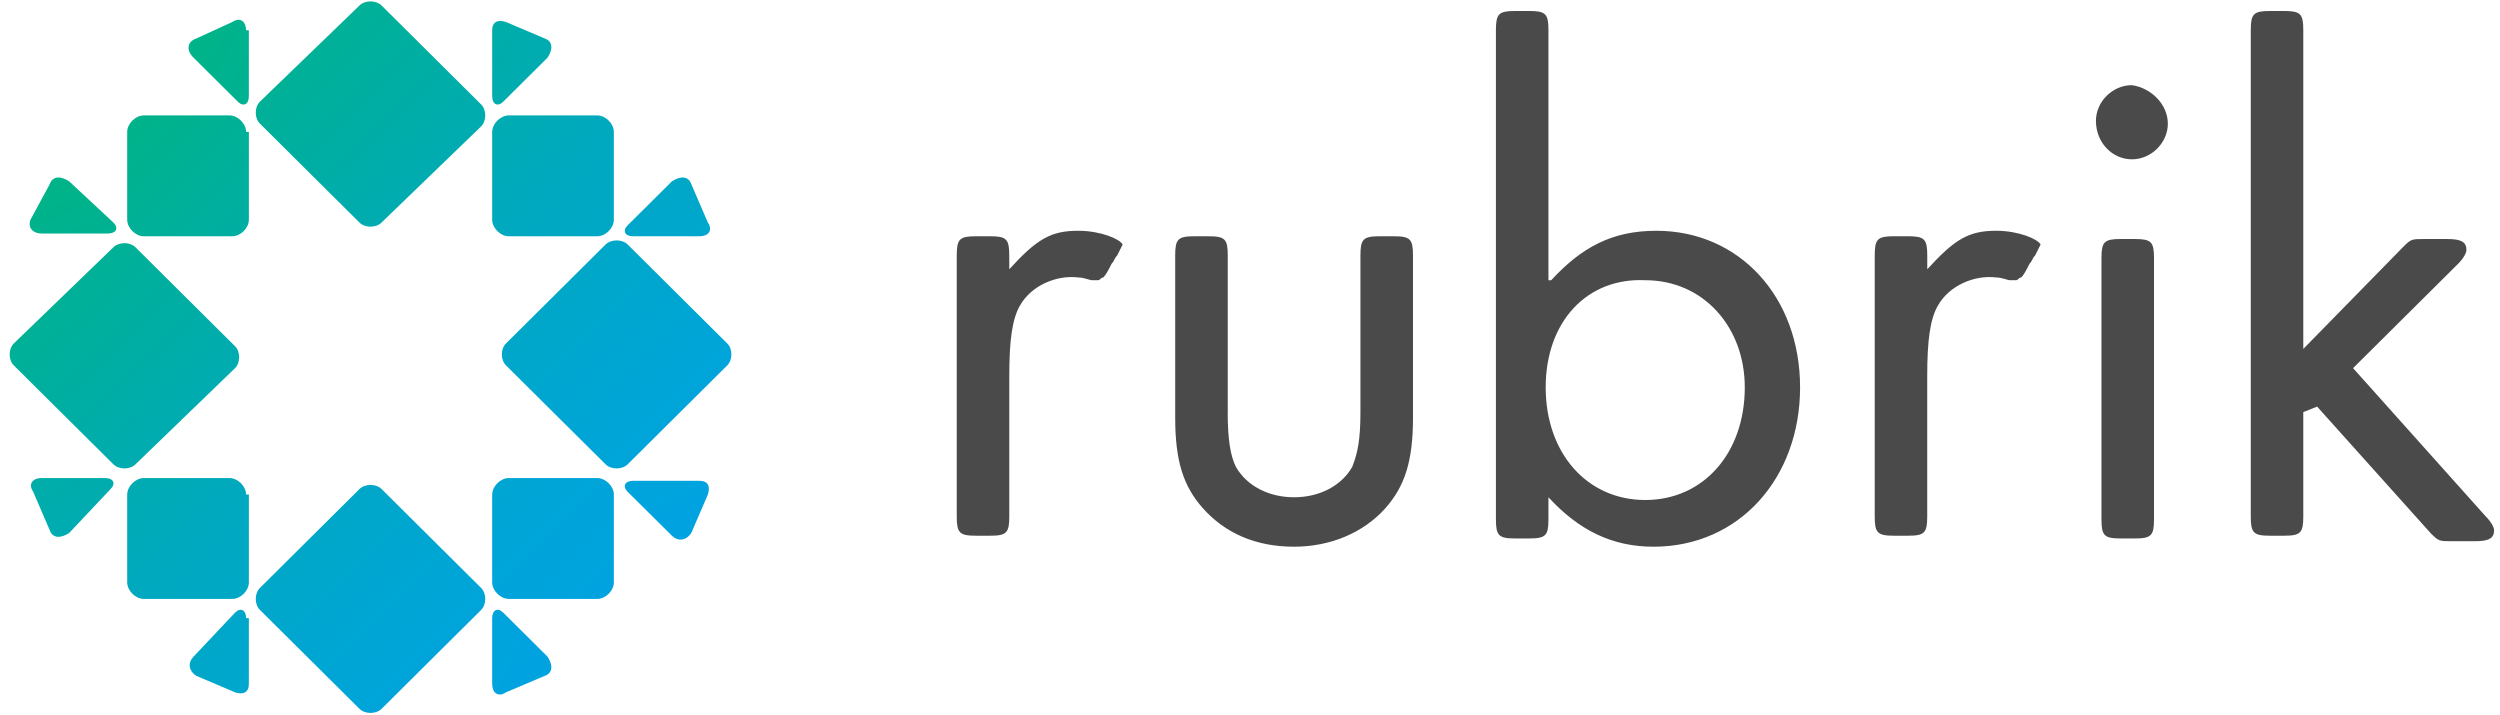
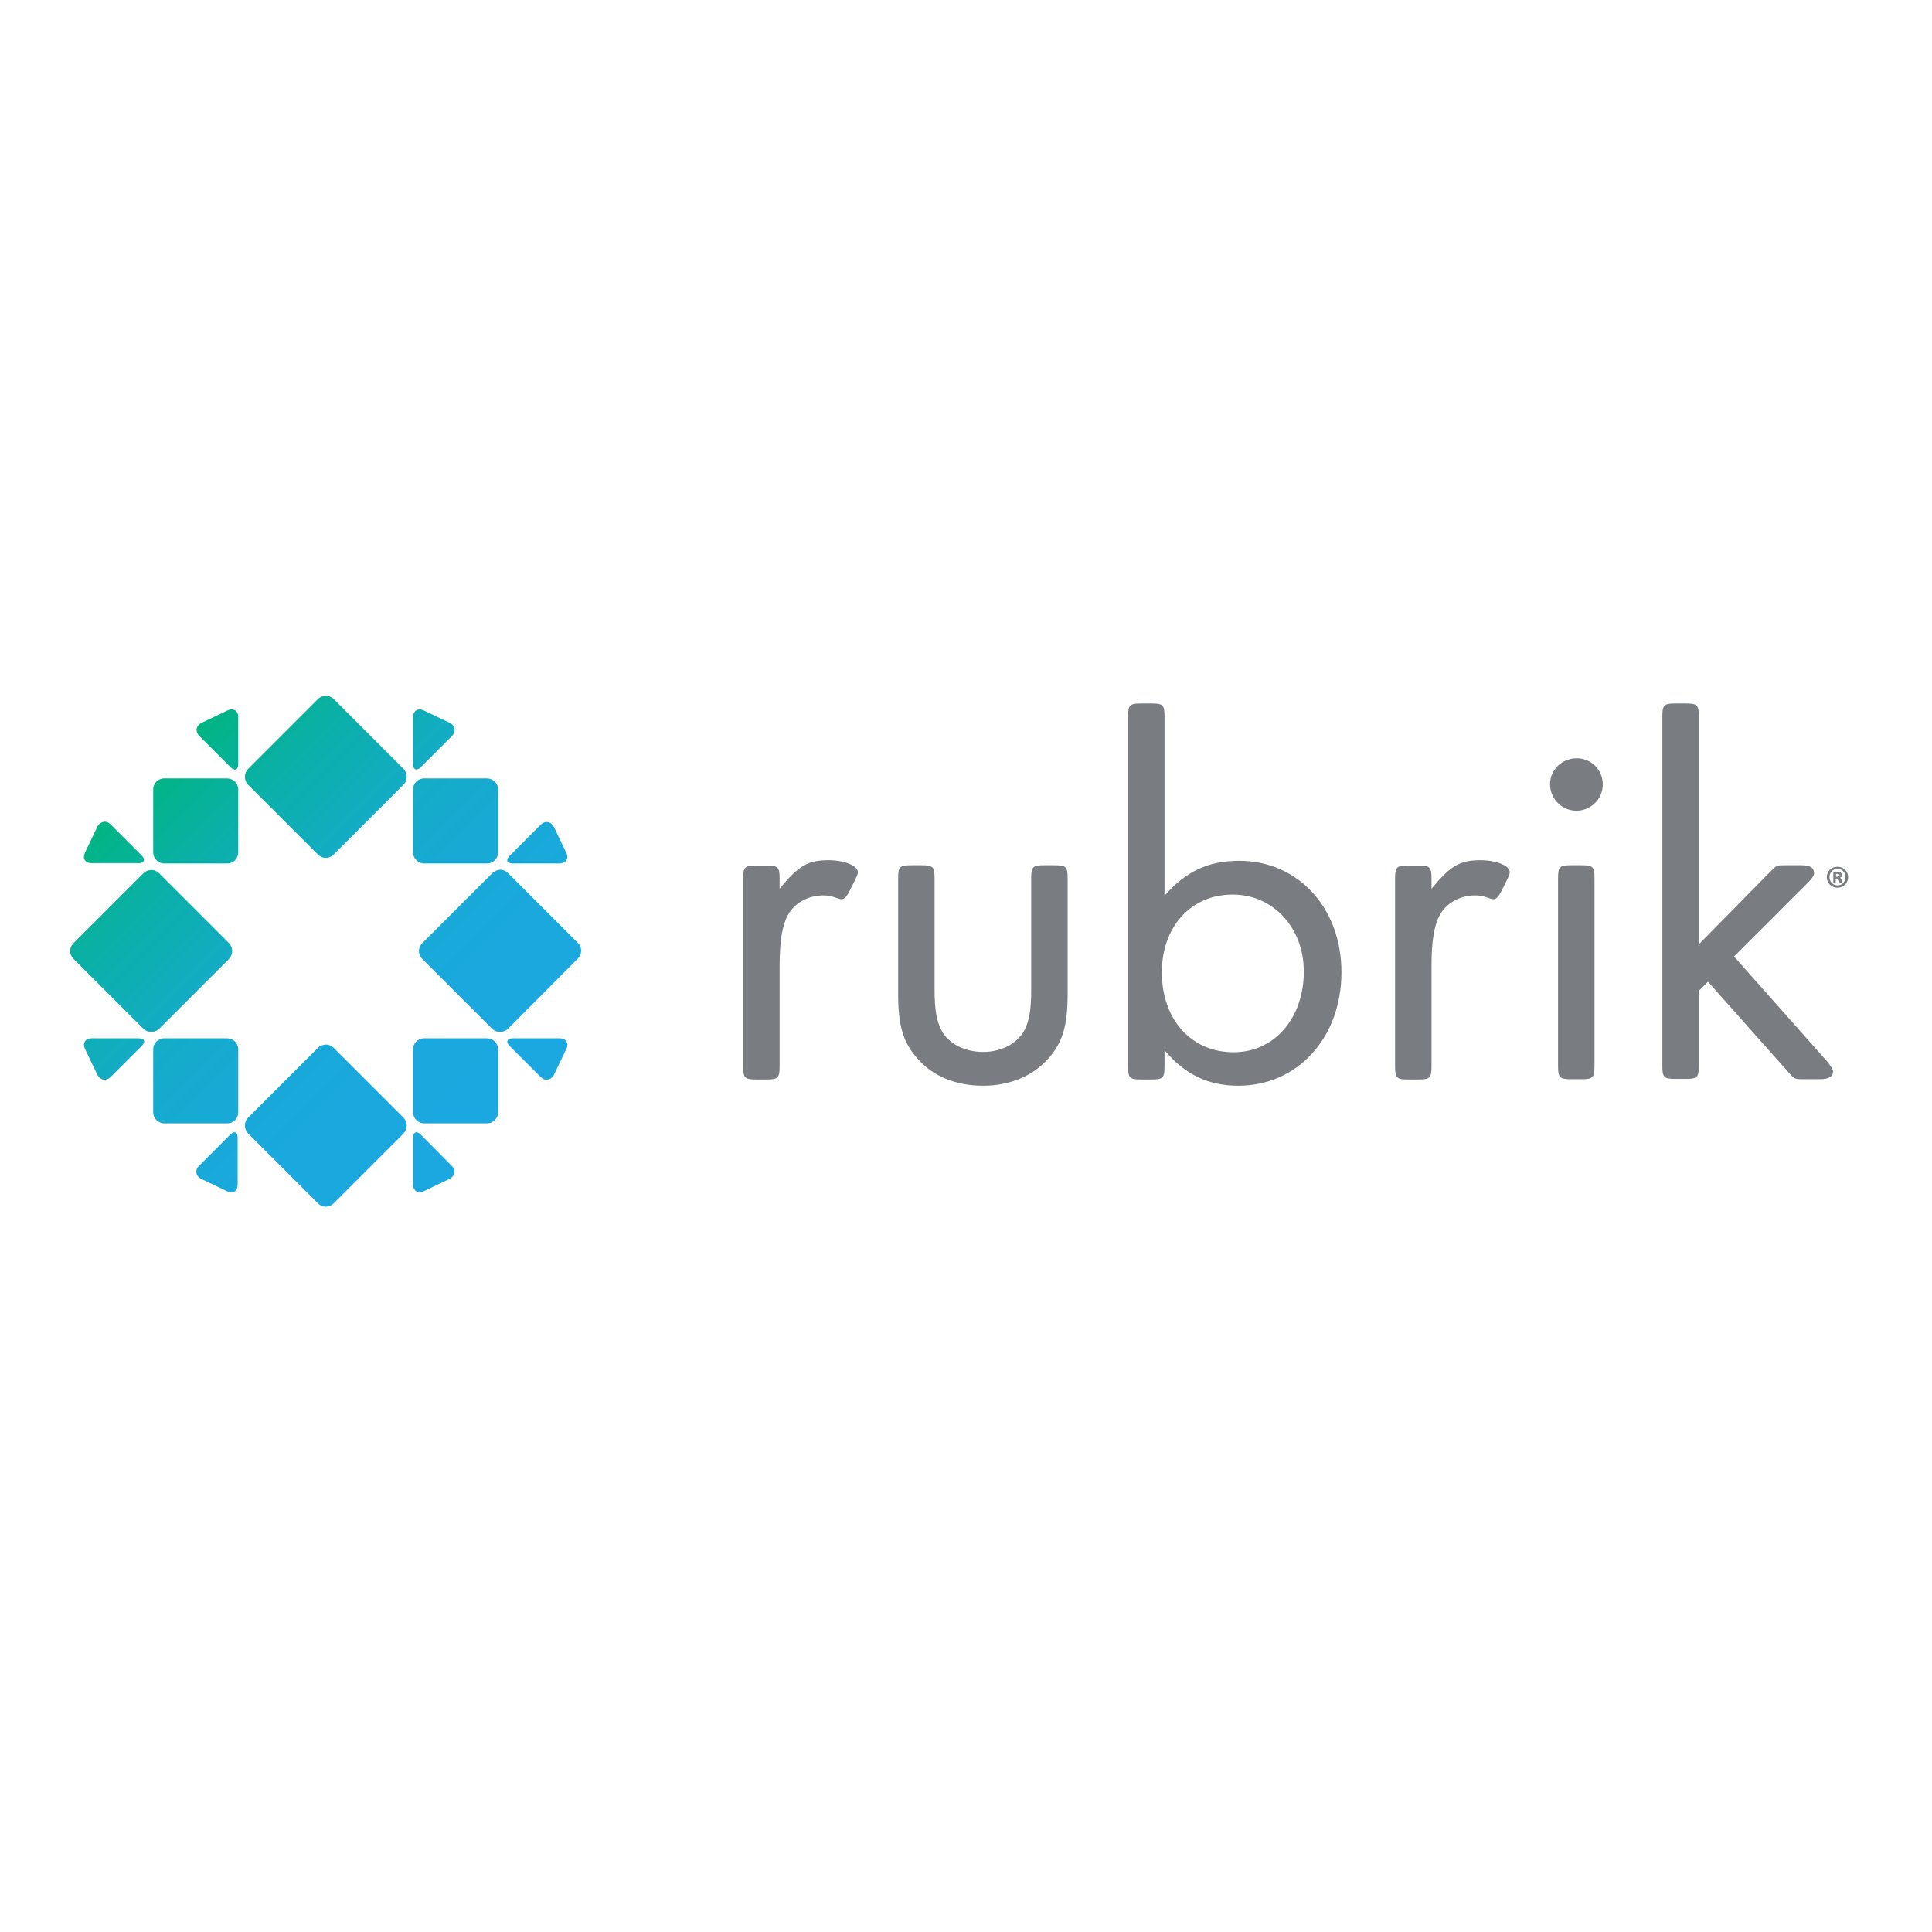
- <svg xmlns="http://www.w3.org/2000/svg" width="126" height="36">
-   <defs>
-     <linearGradient x1="-3.467%" y1="-4.306%" x2="210.392%" y2="212.161%" id="a">
-       <stop stop-color="#00B388" offset="0%" />
-       <stop stop-color="#00B097" offset="13.16%" />
-       <stop stop-color="#00A9BF" offset="51.16%" />
-       <stop stop-color="#00A5D7" offset="81.43%" />
-       <stop stop-color="#00A3E0" offset="100%" />
-     </linearGradient>
-     <linearGradient x1="-110.425%" y1="-109.345%" x2="103.434%" y2="104.514%" id="b">
-       <stop stop-color="#00B388" offset="0%" />
-       <stop stop-color="#00B097" offset="13.16%" />
-       <stop stop-color="#00A9BF" offset="51.16%" />
-       <stop stop-color="#00A5D7" offset="81.43%" />
-       <stop stop-color="#00A3E0" offset="100%" />
-     </linearGradient>
-     <linearGradient x1="-110.655%" y1="-109.117%" x2="103.204%" y2="104.742%" id="c">
-       <stop stop-color="#00B388" offset="0%" />
-       <stop stop-color="#00B097" offset="13.16%" />
-       <stop stop-color="#00A9BF" offset="51.16%" />
-       <stop stop-color="#00A5D7" offset="81.43%" />
-       <stop stop-color="#00A3E0" offset="100%" />
-     </linearGradient>
-     <linearGradient x1="-480.077%" y1="-332.966%" x2="349.632%" y2="250.643%" id="d">
-       <stop stop-color="#00B388" offset="0%" />
-       <stop stop-color="#00B097" offset="13.16%" />
-       <stop stop-color="#00A9BF" offset="51.16%" />
-       <stop stop-color="#00A5D7" offset="81.43%" />
-       <stop stop-color="#00A3E0" offset="100%" />
-     </linearGradient>
-     <linearGradient x1="-762.162%" y1="-487.336%" x2="67.552%" y2="88.137%" id="e">
-       <stop stop-color="#00B388" offset="0%" />
-       <stop stop-color="#00B097" offset="13.16%" />
-       <stop stop-color="#00A9BF" offset="51.16%" />
-       <stop stop-color="#00A5D7" offset="81.43%" />
-       <stop stop-color="#00A3E0" offset="100%" />
-     </linearGradient>
-     <linearGradient x1="-301.557%" y1="-301.641%" x2="101.859%" y2="101.775%" id="f">
-       <stop stop-color="#00B388" offset="0%" />
-       <stop stop-color="#00B097" offset="13.16%" />
-       <stop stop-color="#00A9BF" offset="51.16%" />
-       <stop stop-color="#00A5D7" offset="81.43%" />
-       <stop stop-color="#00A3E0" offset="100%" />
-     </linearGradient>
-     <linearGradient x1="-328.292%" y1="-480.073%" x2="247.159%" y2="349.604%" id="g">
-       <stop stop-color="#00B388" offset="0%" />
-       <stop stop-color="#00B097" offset="13.16%" />
-       <stop stop-color="#00A9BF" offset="51.16%" />
-       <stop stop-color="#00A5D7" offset="81.43%" />
-       <stop stop-color="#00A3E0" offset="100%" />
-     </linearGradient>
-     <linearGradient x1="-249.244%" y1="-150.288%" x2="580.442%" y2="433.302%" id="h">
-       <stop stop-color="#00B388" offset="0%" />
-       <stop stop-color="#00B097" offset="13.16%" />
-       <stop stop-color="#00A9BF" offset="51.16%" />
-       <stop stop-color="#00A5D7" offset="81.43%" />
-       <stop stop-color="#00A3E0" offset="100%" />
-     </linearGradient>
-     <linearGradient x1="13.253%" y1="34.814%" x2="580.333%" y2="905.173%" id="i">
-       <stop stop-color="#00B388" offset="0%" />
-       <stop stop-color="#00B097" offset="13.16%" />
-       <stop stop-color="#00A9BF" offset="51.16%" />
-       <stop stop-color="#00A5D7" offset="81.43%" />
-       <stop stop-color="#00A3E0" offset="100%" />
-     </linearGradient>
-     <linearGradient x1="-1.67%" y1="-1.53%" x2="401.752%" y2="401.895%" id="j">
-       <stop stop-color="#00B388" offset="0%" />
-       <stop stop-color="#00B097" offset="13.16%" />
-       <stop stop-color="#00A9BF" offset="51.16%" />
-       <stop stop-color="#00A5D7" offset="81.43%" />
-       <stop stop-color="#00A3E0" offset="100%" />
-     </linearGradient>
-     <linearGradient x1="34.126%" y1="12.206%" x2="847.967%" y2="587.686%" id="k">
-       <stop stop-color="#00B388" offset="0%" />
-       <stop stop-color="#00B097" offset="13.16%" />
-       <stop stop-color="#00A9BF" offset="51.16%" />
-       <stop stop-color="#00A5D7" offset="81.43%" />
-       <stop stop-color="#00A3E0" offset="100%" />
-     </linearGradient>
-     <linearGradient x1="-493.976%" y1="-766.939%" x2="89.538%" y2="62.639%" id="l">
-       <stop stop-color="#00B388" offset="0%" />
-       <stop stop-color="#00B097" offset="13.16%" />
-       <stop stop-color="#00A9BF" offset="51.16%" />
-       <stop stop-color="#00A5D7" offset="81.43%" />
-       <stop stop-color="#00A3E0" offset="100%" />
-     </linearGradient>
-     <linearGradient x1="-151.947%" y1="-151.257%" x2="251.475%" y2="252.164%" id="m">
-       <stop stop-color="#00B388" offset="0%" />
-       <stop stop-color="#00B097" offset="13.16%" />
-       <stop stop-color="#00A9BF" offset="51.16%" />
-       <stop stop-color="#00A5D7" offset="81.43%" />
-       <stop stop-color="#00A3E0" offset="100%" />
-     </linearGradient>
-     <linearGradient x1="-151.808%" y1="-249.109%" x2="442.927%" y2="580.577%" id="n">
-       <stop stop-color="#00B388" offset="0%" />
-       <stop stop-color="#00B097" offset="13.16%" />
-       <stop stop-color="#00A9BF" offset="51.16%" />
-       <stop stop-color="#00A5D7" offset="81.43%" />
-       <stop stop-color="#00A3E0" offset="100%" />
-     </linearGradient>
-     <linearGradient x1="-151.284%" y1="-151.916%" x2="252.132%" y2="251.5%" id="o">
-       <stop stop-color="#00B388" offset="0%" />
-       <stop stop-color="#00B097" offset="13.16%" />
-       <stop stop-color="#00A9BF" offset="51.16%" />
-       <stop stop-color="#00A5D7" offset="81.43%" />
-       <stop stop-color="#00A3E0" offset="100%" />
-     </linearGradient>
-     <linearGradient x1="-3.101%" y1="-3.457%" x2="210.758%" y2="213.01%" id="p">
-       <stop stop-color="#00B388" offset="0%" />
-       <stop stop-color="#00B097" offset="13.16%" />
-       <stop stop-color="#00A9BF" offset="51.16%" />
-       <stop stop-color="#00A5D7" offset="81.43%" />
-       <stop stop-color="#00A3E0" offset="100%" />
-     </linearGradient>
-   </defs>
-   <g fill="none">
-     <path d="M18.745 11.146c-.28.277-.836.277-1.115 0L12.613 6.16c-.28-.276-.28-.83 0-1.107L17.63.208c.28-.277.836-.277 1.115 0l5.017 4.985c.277.276.277.83 0 1.107l-5.018 4.845h.001z" fill="url(#a)" transform="translate(.487 .07)" />
-     <path d="M18.745 35.654c-.28.277-.836.277-1.115 0l-5.017-4.985c-.28-.276-.28-.83 0-1.107l5.017-4.984c.28-.277.836-.277 1.115 0l5.017 4.985c.277.278.277.832 0 1.108l-5.018 4.985.001-.002z" fill="url(#b)" transform="translate(.487 .07)" />
-     <path d="M31.148 23.33c-.28.278-.836.278-1.115 0l-5.017-4.984c-.28-.277-.28-.83 0-1.107l5.017-4.985c.28-.277.836-.277 1.115 0l5.017 4.985c.28.277.28.83 0 1.107l-5.017 4.985z" fill="url(#c)" transform="translate(.487 .07)" />
-     <path d="M11.916 31.085c0-.416-.28-.554-.557-.277l-2.09 2.215c-.28.277-.28.693.14.97l1.95.83c.418.14.696 0 .696-.415v-3.323h-.14.001z" fill="url(#d)" transform="translate(.487 .07)" />
-     <path d="M26.967 33.993c.418-.14.418-.554.14-.97l-2.23-2.215c-.28-.277-.558-.14-.558.277v3.323c0 .415.28.692.697.415l1.95-.83h.001z" fill="url(#e)" transform="translate(.487 .07)" />
-     <path d="M30.451 24.854c0-.415-.418-.83-.836-.83h-4.46c-.418 0-.836.415-.836.83v4.43c0 .416.418.832.836.832h4.46c.418 0 .836-.416.836-.83v-4.432z" fill="url(#f)" transform="translate(.487 .07)" />
-     <path d="M34.353 9.208c-.14-.415-.557-.415-.975-.14l-2.23 2.217c-.28.277-.14.554.28.554h3.343c.418 0 .697-.277.418-.693l-.836-1.938z" fill="url(#g)" transform="translate(.487 .07)" />
-     <path d="M27.106 2.839c.28-.416.28-.83-.14-.97l-1.95-.83c-.418-.14-.697 0-.697.415v3.323c0 .416.28.554.558.277l2.23-2.215h-.001z" fill="url(#h)" transform="translate(.487 .07)" />
-     <path d="M2.997 9.069c-.418-.276-.836-.276-.976.14l-.975 1.8c-.14.414.14.69.557.69h3.345c.418 0 .558-.276.28-.553l-2.23-2.077h-.001z" fill="url(#i)" transform="translate(.487 .07)" />
-     <path d="M11.916 6.577c0-.415-.418-.83-.836-.83H6.76c-.418 0-.836.415-.836.83v4.43c0 .416.42.832.837.832h4.46c.417 0 .835-.416.835-.83V6.576h-.14z" fill="url(#j)" transform="translate(.487 .07)" />
-     <path d="M11.916 1.454c0-.415-.28-.692-.697-.415l-1.81.83c-.42.14-.56.554-.14.97l2.23 2.215c.278.277.556.14.556-.277V1.454h-.14.001z" fill="url(#k)" transform="translate(.487 .07)" />
-     <path d="M35.189 24.854c.14-.415 0-.692-.418-.692h-3.344c-.418 0-.558.278-.28.555l2.231 2.214c.28.277.697.277.976-.138l.836-1.94h-.001z" fill="url(#l)" transform="translate(.487 .07)" />
-     <path d="M11.916 24.854c0-.415-.418-.83-.836-.83H6.76c-.418 0-.836.415-.836.83v4.43c0 .416.42.832.837.832h4.46c.417 0 .835-.416.835-.83v-4.432h-.14z" fill="url(#m)" transform="translate(.487 .07)" />
-     <path d="M5.087 24.577c.28-.277.14-.554-.278-.554H1.603c-.418 0-.696.277-.418.693l.836 1.938c.14.415.558.415.976.14l2.09-2.217z" fill="url(#n)" transform="translate(.487 .07)" />
-     <path d="M30.451 11.008c0 .415-.418.83-.836.83h-4.46c-.418 0-.836-.415-.836-.83v-4.43c0-.416.418-.832.836-.832h4.46c.418 0 .836.416.836.83v4.432z" fill="url(#o)" transform="translate(.487 .07)" />
-     <path d="M6.343 23.33c-.28.278-.837.278-1.116 0L.21 18.347c-.28-.277-.28-.83 0-1.107l5.017-4.846c.28-.277.836-.277 1.115 0l5.016 4.984c.278.277.278.83 0 1.108L6.343 23.33z" fill="url(#p)" transform="translate(.487 .07)" />
-     <path d="M100.618 11.63c-1.393 0-2.09.416-3.484 1.94v-.693c0-.83-.14-.97-.975-.97h-.698c-.836 0-.975.14-.975.97V26.03c0 .832.14.97.975.97h.697c.835 0 .974-.138.974-.97v-7.06c0-1.8.14-2.908.558-3.6.557-.97 1.81-1.524 2.926-1.385.28 0 .558.138.697.138h.28c.138 0 .138-.138.278-.138.14-.14.278-.416.418-.693.14-.138.14-.277.28-.415l.278-.554c-.14-.277-1.115-.692-2.23-.692l.001-.001zm-46.268 0c-1.393 0-2.09.416-3.483 1.94v-.693c0-.83-.14-.97-.976-.97h-.696c-.836 0-.975.14-.975.97V26.03c0 .832.138.97.974.97h.697c.837 0 .977-.138.977-.97v-7.06c0-1.8.14-2.908.557-3.6.558-.97 1.812-1.524 2.927-1.385.28 0 .558.138.697.138h.28c.14 0 .14-.138.278-.138.14-.14.28-.416.418-.693.14-.138.14-.277.28-.415l.277-.554c-.14-.277-1.114-.692-2.23-.692l-.002-.001zm7.526 9.14c0 1.384.14 2.215.418 2.768.558.97 1.673 1.524 2.927 1.524 1.255 0 2.37-.554 2.927-1.524.28-.692.418-1.384.418-2.77v-7.89c0-.832.14-.97.976-.97h.698c.836 0 .975.138.975.97v8.168c0 2.216-.418 3.462-1.393 4.57-1.115 1.246-2.788 1.938-4.6 1.938-1.95 0-3.483-.692-4.598-1.94-.976-1.106-1.394-2.352-1.394-4.568v-8.17c0-.83.14-.968.976-.968h.697c.837 0 .976.138.976.97v7.89l-.003.002zm16.304-6.647c1.534-1.66 3.067-2.492 5.297-2.492 4.18 0 7.247 3.324 7.247 7.893 0 4.57-3.066 8.03-7.386 8.03-2.09 0-3.763-.83-5.296-2.49v1.106c0 .83-.14.968-.976.968h-.696c-.837 0-.976-.138-.976-.97V1.524c0-.83.14-.97.976-.97h.696c.837 0 .976.14.976.97v12.6h.14l-.002-.001zm-.277 5.4c0 3.323 2.09 5.677 5.017 5.677 2.926 0 5.017-2.354 5.017-5.677 0-3.046-2.09-5.4-5.017-5.4-2.927-.138-5.017 2.077-5.017 5.4zM109.26 6.23c0 .97-.837 1.8-1.813 1.8-.975 0-1.812-.83-1.812-1.938 0-.97.837-1.8 1.812-1.8.976.14 1.812.97 1.812 1.94l.001-.002zm-.698 19.94c0 .83-.14.968-.976.968h-.696c-.837 0-.976-.138-.976-.97V13.016c0-.83.14-.97.976-.97h.696c.837 0 .976.14.976.97V26.17zm12.542-13.708c.418-.416.418-.416 1.115-.416h1.114c.697 0 .976.14.976.554 0 .138-.14.415-.418.692l-5.296 5.262 6.69 7.477c.278.278.417.555.417.693 0 .415-.278.554-.975.554h-1.115c-.697 0-.697 0-1.115-.415l-5.714-6.37-.697.277v5.26c0 .832-.14.97-.975.97h-.697c-.836 0-.975-.138-.975-.97V1.524c0-.83.14-.97.975-.97h.697c.836 0 .975.14.975.97v16.062l5.017-5.123.001-.001z" fill="#4A4A4A" />
+ <svg xmlns="http://www.w3.org/2000/svg" xmlns:xlink="http://www.w3.org/1999/xlink" version="1.1" id="layer" x="0px" y="0px" viewBox="-153 -46 652 652" style="enable-background:new -153 -46 652 652;" xml:space="preserve">
+   <style type="text/css">
+ 	.st0{clip-path:url(#SVGID_2_);fill:url(#SVGID_3_);}
+ 	.st1{clip-path:url(#SVGID_5_);fill:url(#SVGID_6_);}
+ 	.st2{clip-path:url(#SVGID_8_);fill:url(#SVGID_9_);}
+ 	.st3{clip-path:url(#SVGID_11_);fill:url(#SVGID_12_);}
+ 	.st4{clip-path:url(#SVGID_14_);fill:url(#SVGID_15_);}
+ 	.st5{clip-path:url(#SVGID_17_);fill:url(#SVGID_18_);}
+ 	.st6{clip-path:url(#SVGID_20_);fill:url(#SVGID_21_);}
+ 	.st7{clip-path:url(#SVGID_23_);fill:url(#SVGID_24_);}
+ 	.st8{clip-path:url(#SVGID_26_);fill:url(#SVGID_27_);}
+ 	.st9{clip-path:url(#SVGID_29_);fill:url(#SVGID_30_);}
+ 	.st10{clip-path:url(#SVGID_32_);fill:url(#SVGID_33_);}
+ 	.st11{clip-path:url(#SVGID_35_);fill:url(#SVGID_36_);}
+ 	.st12{clip-path:url(#SVGID_38_);fill:url(#SVGID_39_);}
+ 	.st13{clip-path:url(#SVGID_41_);fill:url(#SVGID_42_);}
+ 	.st14{clip-path:url(#SVGID_44_);fill:url(#SVGID_45_);}
+ 	.st15{clip-path:url(#SVGID_47_);fill:url(#SVGID_48_);}
+ 	.st16{fill:#797D82;}
+ </style>
+   <g>
+     <defs>
+       <path id="SVGID_1_" d="M-45.7,189.9l-23.6,23.6c-1.4,1.5-1.4,3.8,0,5.3l23.6,23.6c1.5,1.5,3.8,1.5,5.3,0l23.6-23.6    c1.4-1.4,1.4-3.8,0-5.3l-23.6-23.6c-0.7-0.7-1.7-1.1-2.6-1.1C-44.1,188.8-45,189.2-45.7,189.9" />
+     </defs>
+     <clipPath id="SVGID_2_">
+       <use xlink:href="#SVGID_1_" style="overflow:visible;" />
+     </clipPath>
+     <linearGradient id="SVGID_3_" gradientUnits="userSpaceOnUse" x1="-143.978" y1="688.085" x2="-136.374" y2="688.085" gradientTransform="matrix(15.4838 15.4838 15.4838 -15.4838 -8497.495 13070.307)">
+       <stop offset="0" style="stop-color:#00B583" />
+       <stop offset="5.777061e-002" style="stop-color:#04B390" />
+       <stop offset="0.21" style="stop-color:#0CAFAD" />
+       <stop offset="0.371" style="stop-color:#13ACC4" />
+       <stop offset="0.545" style="stop-color:#17AAD4" />
+       <stop offset="0.741" style="stop-color:#1AA8DE" />
+       <stop offset="1" style="stop-color:#1BA8E1" />
+     </linearGradient>
+     <polygon class="st0" points="-43.1,161.1 12,216.3 -43.1,271.4 -98.3,216.3  " />
+   </g>
+   <g>
+     <defs>
+       <path id="SVGID_4_" d="M-45.7,307.6l-23.6,23.6c-1.4,1.4-1.4,3.8,0,5.3l23.6,23.6c1.5,1.5,3.8,1.5,5.3,0l23.6-23.6    c1.4-1.5,1.4-3.8,0-5.3l-23.6-23.6c-0.7-0.7-1.7-1.1-2.6-1.1C-44.1,306.6-45,306.9-45.7,307.6" />
+     </defs>
+     <clipPath id="SVGID_5_">
+       <use xlink:href="#SVGID_4_" style="overflow:visible;" />
+     </clipPath>
+     <linearGradient id="SVGID_6_" gradientUnits="userSpaceOnUse" x1="-143.978" y1="684.783" x2="-136.374" y2="684.783" gradientTransform="matrix(15.4838 15.4838 15.4838 -15.4838 -8505.238 13078.049)">
+       <stop offset="0" style="stop-color:#00B583" />
+       <stop offset="5.777061e-002" style="stop-color:#04B390" />
+       <stop offset="0.21" style="stop-color:#0CAFAD" />
+       <stop offset="0.371" style="stop-color:#13ACC4" />
+       <stop offset="0.545" style="stop-color:#17AAD4" />
+       <stop offset="0.741" style="stop-color:#1AA8DE" />
+       <stop offset="1" style="stop-color:#1BA8E1" />
+     </linearGradient>
+     <polygon class="st1" points="-43.1,278.9 12,334 -43.1,389.2 -98.3,334  " />
+   </g>
+   <g>
+     <defs>
+       <path id="SVGID_7_" d="M13.1,248.7l-23.6,23.6c-1.5,1.5-1.5,3.8,0,5.3l23.6,23.6c1.5,1.4,3.8,1.4,5.3,0L42,277.5    c1.5-1.5,1.5-3.8,0-5.3l-23.6-23.6c-0.7-0.7-1.7-1.1-2.6-1.1C14.8,247.6,13.8,248,13.1,248.7" />
+     </defs>
+     <clipPath id="SVGID_8_">
+       <use xlink:href="#SVGID_7_" style="overflow:visible;" />
+     </clipPath>
+     <linearGradient id="SVGID_9_" gradientUnits="userSpaceOnUse" x1="-143.978" y1="688.087" x2="-136.374" y2="688.087" gradientTransform="matrix(15.4838 15.4838 15.4838 -15.4838 -8497.491 13070.302)">
+       <stop offset="0" style="stop-color:#00B583" />
+       <stop offset="5.777061e-002" style="stop-color:#04B390" />
+       <stop offset="0.21" style="stop-color:#0CAFAD" />
+       <stop offset="0.371" style="stop-color:#13ACC4" />
+       <stop offset="0.545" style="stop-color:#17AAD4" />
+       <stop offset="0.741" style="stop-color:#1AA8DE" />
+       <stop offset="1" style="stop-color:#1BA8E1" />
+     </linearGradient>
+     <polygon class="st2" points="15.7,219.9 70.9,275.1 15.7,330.3 -39.4,275.1  " />
+   </g>
+   <g>
+     <defs>
+       <path id="SVGID_10_" d="M-75.3,336.9l-10.5,10.5c-1.5,1.4-1.2,3.4,0.6,4.4l9,4.3c1.9,0.8,3.4-0.2,3.4-2.3V338    c0-1.3-0.4-1.9-1.1-1.9C-74.2,336.1-74.7,336.4-75.3,336.9" />
+     </defs>
+     <clipPath id="SVGID_11_">
+       <use xlink:href="#SVGID_10_" style="overflow:visible;" />
+     </clipPath>
+     <linearGradient id="SVGID_12_" gradientUnits="userSpaceOnUse" x1="-143.977" y1="683.388" x2="-136.373" y2="683.388" gradientTransform="matrix(15.4842 15.4842 15.4842 -15.4842 -8508.482 13081.387)">
+       <stop offset="0" style="stop-color:#00B583" />
+       <stop offset="5.777061e-002" style="stop-color:#04B390" />
+       <stop offset="0.21" style="stop-color:#0CAFAD" />
+       <stop offset="0.371" style="stop-color:#13ACC4" />
+       <stop offset="0.545" style="stop-color:#17AAD4" />
+       <stop offset="0.741" style="stop-color:#1AA8DE" />
+       <stop offset="1" style="stop-color:#1BA8E1" />
+     </linearGradient>
+     <polygon class="st3" points="-79.9,328.8 -62.3,346.5 -79.9,364.2 -97.6,346.5  " />
+   </g>
+   <g>
+     <defs>
+       <path id="SVGID_13_" d="M-13.6,338v15.8c0,2,1.6,3.1,3.4,2.3l9-4.3c1.8-1,2.1-3,0.6-4.4L-11,336.9c-0.6-0.6-1.1-0.8-1.5-0.8    C-13.1,336.1-13.6,336.8-13.6,338" />
+     </defs>
+     <clipPath id="SVGID_14_">
+       <use xlink:href="#SVGID_13_" style="overflow:visible;" />
+     </clipPath>
+     <linearGradient id="SVGID_15_" gradientUnits="userSpaceOnUse" x1="-143.977" y1="685.489" x2="-136.373" y2="685.489" gradientTransform="matrix(15.4843 15.4843 15.4843 -15.4843 -8504.237 13077.159)">
+       <stop offset="0" style="stop-color:#00B583" />
+       <stop offset="5.777061e-002" style="stop-color:#04B390" />
+       <stop offset="0.21" style="stop-color:#0CAFAD" />
+       <stop offset="0.371" style="stop-color:#13ACC4" />
+       <stop offset="0.545" style="stop-color:#17AAD4" />
+       <stop offset="0.741" style="stop-color:#1AA8DE" />
+       <stop offset="1" style="stop-color:#1BA8E1" />
+     </linearGradient>
+     <polygon class="st4" points="-6.3,328.8 11.4,346.5 -6.3,364.2 -24,346.5  " />
+   </g>
+   <g>
+     <defs>
+       <path id="SVGID_16_" d="M-9.9,304.4c-2.1,0-3.7,1.7-3.7,3.7v21.3c0,2,1.7,3.7,3.7,3.7h21.3c2,0,3.7-1.7,3.7-3.7v-21.3    c0-2-1.7-3.7-3.7-3.7H-9.9z" />
+     </defs>
+     <clipPath id="SVGID_17_">
+       <use xlink:href="#SVGID_16_" style="overflow:visible;" />
+     </clipPath>
+     <linearGradient id="SVGID_18_" gradientUnits="userSpaceOnUse" x1="-143.978" y1="686.443" x2="-136.374" y2="686.443" gradientTransform="matrix(15.4838 15.4838 15.4838 -15.4838 -8501.325 13074.12)">
+       <stop offset="0" style="stop-color:#00B583" />
+       <stop offset="5.777061e-002" style="stop-color:#04B390" />
+       <stop offset="0.21" style="stop-color:#0CAFAD" />
+       <stop offset="0.371" style="stop-color:#13ACC4" />
+       <stop offset="0.545" style="stop-color:#17AAD4" />
+       <stop offset="0.741" style="stop-color:#1AA8DE" />
+       <stop offset="1" style="stop-color:#1BA8E1" />
+     </linearGradient>
+     <polygon class="st5" points="0.8,290 29.5,318.8 0.8,347.5 -27.9,318.8  " />
+   </g>
+   <g>
+     <defs>
+       <path id="SVGID_19_" d="M29.5,232.3L19,242.8c-1.4,1.4-1,2.6,1.1,2.6h15.8c2,0,3.1-1.6,2.3-3.4l-4.3-9c-0.6-1-1.4-1.6-2.4-1.6    C30.8,231.4,30.1,231.7,29.5,232.3" />
+     </defs>
+     <clipPath id="SVGID_20_">
+       <use xlink:href="#SVGID_19_" style="overflow:visible;" />
+     </clipPath>
+     <linearGradient id="SVGID_21_" gradientUnits="userSpaceOnUse" x1="-143.978" y1="689.478" x2="-136.374" y2="689.478" gradientTransform="matrix(15.4836 15.4836 15.4836 -15.4836 -8494.306 13067.054)">
+       <stop offset="0" style="stop-color:#00B583" />
+       <stop offset="5.777061e-002" style="stop-color:#04B390" />
+       <stop offset="0.21" style="stop-color:#0CAFAD" />
+       <stop offset="0.371" style="stop-color:#13ACC4" />
+       <stop offset="0.545" style="stop-color:#17AAD4" />
+       <stop offset="0.741" style="stop-color:#1AA8DE" />
+       <stop offset="1" style="stop-color:#1BA8E1" />
+     </linearGradient>
+     <polygon class="st6" points="28.2,220.7 45.9,238.4 28.2,256.1 10.5,238.4  " />
+   </g>
+   <g>
+     <defs>
+       <path id="SVGID_22_" d="M-13.6,196v15.8c0,2,1.2,2.5,2.6,1.1l10.5-10.5c1.4-1.4,1.2-3.4-0.6-4.4l-9-4.3c-0.4-0.2-0.8-0.3-1.2-0.3    C-12.7,193.4-13.6,194.4-13.6,196" />
+     </defs>
+     <clipPath id="SVGID_23_">
+       <use xlink:href="#SVGID_22_" style="overflow:visible;" />
+     </clipPath>
+     <linearGradient id="SVGID_24_" gradientUnits="userSpaceOnUse" x1="-143.978" y1="689.477" x2="-136.374" y2="689.477" gradientTransform="matrix(15.4837 15.4837 15.4837 -15.4837 -8494.371 13067.15)">
+       <stop offset="0" style="stop-color:#00B583" />
+       <stop offset="5.777061e-002" style="stop-color:#04B390" />
+       <stop offset="0.21" style="stop-color:#0CAFAD" />
+       <stop offset="0.371" style="stop-color:#13ACC4" />
+       <stop offset="0.545" style="stop-color:#17AAD4" />
+       <stop offset="0.741" style="stop-color:#1AA8DE" />
+       <stop offset="1" style="stop-color:#1BA8E1" />
+     </linearGradient>
+     <polygon class="st7" points="-6.3,186.2 11.4,203.9 -6.3,221.6 -24,203.9  " />
+   </g>
+   <g>
+     <defs>
+       <path id="SVGID_25_" d="M-120.1,232.9l-4.3,9c-0.8,1.9,0.2,3.4,2.3,3.4h15.8c2,0,2.5-1.2,1.1-2.6l-10.5-10.5    c-0.6-0.6-1.3-0.9-2-0.9C-118.7,231.4-119.5,231.9-120.1,232.9" />
+     </defs>
+     <clipPath id="SVGID_26_">
+       <use xlink:href="#SVGID_25_" style="overflow:visible;" />
+     </clipPath>
+     <linearGradient id="SVGID_27_" gradientUnits="userSpaceOnUse" x1="-143.978" y1="685.489" x2="-136.374" y2="685.489" gradientTransform="matrix(15.4836 15.4836 15.4836 -15.4836 -8503.86 13076.597)">
+       <stop offset="0" style="stop-color:#00B583" />
+       <stop offset="5.777061e-002" style="stop-color:#04B390" />
+       <stop offset="0.21" style="stop-color:#0CAFAD" />
+       <stop offset="0.371" style="stop-color:#13ACC4" />
+       <stop offset="0.545" style="stop-color:#17AAD4" />
+       <stop offset="0.741" style="stop-color:#1AA8DE" />
+       <stop offset="1" style="stop-color:#1BA8E1" />
+     </linearGradient>
+     <polygon class="st8" points="-114.5,220.7 -96.7,238.4 -114.5,256.1 -132.2,238.4  " />
+   </g>
+   <g>
+     <defs>
+       <path id="SVGID_28_" d="M-97.6,216.7c-2.1,0-3.7,1.7-3.7,3.7v21.3c0,2,1.7,3.7,3.7,3.7h21.3c2.1,0,3.7-1.7,3.7-3.7v-21.3    c0-2-1.7-3.7-3.7-3.7H-97.6z" />
+     </defs>
+     <clipPath id="SVGID_29_">
+       <use xlink:href="#SVGID_28_" style="overflow:visible;" />
+     </clipPath>
+     <linearGradient id="SVGID_30_" gradientUnits="userSpaceOnUse" x1="-143.977" y1="686.441" x2="-136.373" y2="686.441" gradientTransform="matrix(15.4841 15.4841 15.4841 -15.4841 -8501.531 13074.423)">
+       <stop offset="0" style="stop-color:#00B583" />
+       <stop offset="5.777061e-002" style="stop-color:#04B390" />
+       <stop offset="0.21" style="stop-color:#0CAFAD" />
+       <stop offset="0.371" style="stop-color:#13ACC4" />
+       <stop offset="0.545" style="stop-color:#17AAD4" />
+       <stop offset="0.741" style="stop-color:#1AA8DE" />
+       <stop offset="1" style="stop-color:#1BA8E1" />
+     </linearGradient>
+     <polygon class="st9" points="-87,202.3 -58.3,231 -87,259.8 -115.7,231  " />
+   </g>
+   <g>
+     <defs>
+       <path id="SVGID_31_" d="M-76.1,193.7l-9,4.3c-1.8,1-2.1,2.9-0.6,4.4l10.5,10.5c1.4,1.4,2.6,1,2.6-1.1V196c0-1.6-0.9-2.6-2.2-2.6    C-75.2,193.4-75.7,193.5-76.1,193.7" />
+     </defs>
+     <clipPath id="SVGID_32_">
+       <use xlink:href="#SVGID_31_" style="overflow:visible;" />
+     </clipPath>
+     <linearGradient id="SVGID_33_" gradientUnits="userSpaceOnUse" x1="-143.977" y1="687.375" x2="-136.373" y2="687.375" gradientTransform="matrix(15.4844 15.4844 15.4844 -15.4844 -8499.025 13071.987)">
+       <stop offset="0" style="stop-color:#00B583" />
+       <stop offset="5.777061e-002" style="stop-color:#04B390" />
+       <stop offset="0.21" style="stop-color:#0CAFAD" />
+       <stop offset="0.371" style="stop-color:#13ACC4" />
+       <stop offset="0.545" style="stop-color:#17AAD4" />
+       <stop offset="0.741" style="stop-color:#1AA8DE" />
+       <stop offset="1" style="stop-color:#1BA8E1" />
+     </linearGradient>
+     <polygon class="st10" points="-79.9,186.2 -62.2,203.9 -79.9,221.6 -97.7,203.9  " />
+   </g>
+   <g>
+     <defs>
+       <path id="SVGID_34_" d="M20.1,304.4c-2,0-2.5,1.2-1.1,2.6l10.5,10.5c1.4,1.4,3.4,1.1,4.4-0.7l4.3-9c0.8-1.9-0.3-3.4-2.3-3.4H20.1z    " />
+     </defs>
+     <clipPath id="SVGID_35_">
+       <use xlink:href="#SVGID_34_" style="overflow:visible;" />
+     </clipPath>
+     <linearGradient id="SVGID_36_" gradientUnits="userSpaceOnUse" x1="-143.978" y1="687.388" x2="-136.374" y2="687.388" gradientTransform="matrix(15.4817 15.4817 15.4817 -15.4817 -8497.548 13069.799)">
+       <stop offset="0" style="stop-color:#00B583" />
+       <stop offset="5.777061e-002" style="stop-color:#04B390" />
+       <stop offset="0.21" style="stop-color:#0CAFAD" />
+       <stop offset="0.371" style="stop-color:#13ACC4" />
+       <stop offset="0.545" style="stop-color:#17AAD4" />
+       <stop offset="0.741" style="stop-color:#1AA8DE" />
+       <stop offset="1" style="stop-color:#1BA8E1" />
+     </linearGradient>
+     <polygon class="st11" points="28.2,293.7 46.2,311.7 28.2,329.7 10.2,311.7  " />
+   </g>
+   <g>
+     <defs>
+       <path id="SVGID_37_" d="M-97.6,304.4c-2.1,0-3.7,1.7-3.7,3.7v21.3c0,2,1.7,3.7,3.7,3.7h21.3c2.1,0,3.7-1.7,3.7-3.7v-21.3    c0-2-1.7-3.7-3.7-3.7H-97.6z" />
+     </defs>
+     <clipPath id="SVGID_38_">
+       <use xlink:href="#SVGID_37_" style="overflow:visible;" />
+     </clipPath>
+     <linearGradient id="SVGID_39_" gradientUnits="userSpaceOnUse" x1="-143.977" y1="683.981" x2="-136.373" y2="683.981" gradientTransform="matrix(15.484 15.484 15.484 -15.484 -8507.235 13080.096)">
+       <stop offset="0" style="stop-color:#00B583" />
+       <stop offset="5.777061e-002" style="stop-color:#04B390" />
+       <stop offset="0.21" style="stop-color:#0CAFAD" />
+       <stop offset="0.371" style="stop-color:#13ACC4" />
+       <stop offset="0.545" style="stop-color:#17AAD4" />
+       <stop offset="0.741" style="stop-color:#1AA8DE" />
+       <stop offset="1" style="stop-color:#1BA8E1" />
+     </linearGradient>
+     <polygon class="st12" points="-87,290 -58.3,318.8 -87,347.5 -115.7,318.8  " />
+   </g>
+   <g>
+     <defs>
+       <path id="SVGID_40_" d="M-122.1,304.4c-2.1,0-3.1,1.6-2.3,3.4l4.3,9c1,1.8,2.9,2.1,4.4,0.7l10.5-10.5c1.5-1.5,1-2.6-1.1-2.6    H-122.1z" />
+     </defs>
+     <clipPath id="SVGID_41_">
+       <use xlink:href="#SVGID_40_" style="overflow:visible;" />
+     </clipPath>
+     <linearGradient id="SVGID_42_" gradientUnits="userSpaceOnUse" x1="-143.978" y1="683.398" x2="-136.374" y2="683.398" gradientTransform="matrix(15.4837 15.4837 15.4837 -15.4837 -8508.238 13081.025)">
+       <stop offset="0" style="stop-color:#00B583" />
+       <stop offset="5.777061e-002" style="stop-color:#04B390" />
+       <stop offset="0.21" style="stop-color:#0CAFAD" />
+       <stop offset="0.371" style="stop-color:#13ACC4" />
+       <stop offset="0.545" style="stop-color:#17AAD4" />
+       <stop offset="0.741" style="stop-color:#1AA8DE" />
+       <stop offset="1" style="stop-color:#1BA8E1" />
+     </linearGradient>
+     <polygon class="st13" points="-114.5,293.7 -96.5,311.7 -114.5,329.7 -132.4,311.7  " />
+   </g>
+   <g>
+     <defs>
+       <path id="SVGID_43_" d="M-9.9,216.7c-2.1,0-3.7,1.7-3.7,3.7v21.3c0,2,1.7,3.7,3.7,3.7h21.3c2,0,3.7-1.7,3.7-3.7v-21.3    c0-2-1.7-3.7-3.7-3.7H-9.9z" />
+     </defs>
+     <clipPath id="SVGID_44_">
+       <use xlink:href="#SVGID_43_" style="overflow:visible;" />
+     </clipPath>
+     <linearGradient id="SVGID_45_" gradientUnits="userSpaceOnUse" x1="-143.977" y1="688.903" x2="-136.374" y2="688.903" gradientTransform="matrix(15.4839 15.4839 15.4839 -15.4839 -8495.603 13068.42)">
+       <stop offset="0" style="stop-color:#00B583" />
+       <stop offset="5.777061e-002" style="stop-color:#04B390" />
+       <stop offset="0.21" style="stop-color:#0CAFAD" />
+       <stop offset="0.371" style="stop-color:#13ACC4" />
+       <stop offset="0.545" style="stop-color:#17AAD4" />
+       <stop offset="0.741" style="stop-color:#1AA8DE" />
+       <stop offset="1" style="stop-color:#1BA8E1" />
+     </linearGradient>
+     <polygon class="st14" points="0.8,202.3 29.5,231 0.8,259.8 -27.9,231  " />
+   </g>
+   <g>
+     <defs>
+       <path id="SVGID_46_" d="M-104.6,248.7l-23.6,23.6c-1.5,1.5-1.5,3.8,0,5.3l23.6,23.6c1.5,1.4,3.8,1.4,5.3,0l23.6-23.6    c1.4-1.5,1.4-3.8,0-5.3l-23.6-23.6c-0.7-0.7-1.7-1.1-2.6-1.1C-102.9,247.6-103.9,248-104.6,248.7" />
+     </defs>
+     <clipPath id="SVGID_47_">
+       <use xlink:href="#SVGID_46_" style="overflow:visible;" />
+     </clipPath>
+     <linearGradient id="SVGID_48_" gradientUnits="userSpaceOnUse" x1="-143.978" y1="684.785" x2="-136.374" y2="684.785" gradientTransform="matrix(15.4838 15.4838 15.4838 -15.4838 -8505.212 13078.014)">
+       <stop offset="0" style="stop-color:#00B583" />
+       <stop offset="5.777061e-002" style="stop-color:#04B390" />
+       <stop offset="0.21" style="stop-color:#0CAFAD" />
+       <stop offset="0.371" style="stop-color:#13ACC4" />
+       <stop offset="0.545" style="stop-color:#17AAD4" />
+       <stop offset="0.741" style="stop-color:#1AA8DE" />
+       <stop offset="1" style="stop-color:#1BA8E1" />
+     </linearGradient>
+     <polygon class="st15" points="-102,219.9 -46.8,275.1 -102,330.2 -157.1,275.1  " />
+   </g>
+   <g>
+     <path class="st16" d="M346.6,244.3c-7,0-10.1,1.9-16.5,9.6v-3.3c0-4-0.5-4.5-4.5-4.5h-3.3c-4,0-4.5,0.5-4.5,4.5v63.2   c0,4,0.5,4.5,4.5,4.5h3.3c4,0,4.5-0.5,4.5-4.5v-33.6c0-8.7,0.9-13.9,2.8-17.4c2.6-4.8,8.4-7.2,13.7-6.5c1.2,0.2,2.3,0.6,3.5,1   c0.4,0.1,0.9,0.3,1.4,0.1c0.4-0.2,0.8-0.5,1.1-0.9c0.7-0.9,1.2-2,1.7-3c0.3-0.6,0.7-1.3,1-2c0.7-1.4,1.2-2.4,1.2-3   C356.7,246.2,352,244.3,346.6,244.3" />
+     <path class="st16" d="M126.6,244.3c-7,0-10.1,1.9-16.5,9.6v-3.3c0-4-0.5-4.5-4.5-4.5h-3.3c-4,0-4.5,0.5-4.5,4.5v63.2   c0,4,0.5,4.5,4.5,4.5h3.3c4,0,4.5-0.5,4.5-4.5v-33.6c0-8.7,0.9-13.9,2.8-17.4c2.6-4.8,8.4-7.2,13.7-6.5c1.2,0.2,2.3,0.6,3.5,1   c0.4,0.1,0.9,0.3,1.4,0.1c0.4-0.2,0.8-0.5,1.1-0.9c0.7-0.9,1.2-2,1.7-3c0.3-0.6,0.7-1.3,1-2c0.7-1.4,1.2-2.4,1.2-3   C136.7,246.2,132,244.3,126.6,244.3" />
+     <path class="st16" d="M162.4,288.1c0,6.8,0.7,10.4,2.3,13.6c2.4,4.5,7.8,7.3,14.1,7.3c6.1,0,11.5-2.8,13.9-7.3   c1.6-3.1,2.3-6.8,2.3-13.6v-37.6c0-4,0.5-4.5,4.5-4.5h3.3c4,0,4.5,0.5,4.5,4.5v39c0,10.6-1.7,16.4-6.6,21.8   c-5.2,5.9-13.1,9.1-21.9,9.1c-9.1,0-16.9-3.1-22.1-9.1c-4.9-5.4-6.6-11.1-6.6-21.8v-39c0-4,0.5-4.5,4.5-4.5h3.3   c4,0,4.5,0.5,4.5,4.5V288.1z" />
+     <path class="st16" d="M240,256.3c7.1-8.2,14.8-11.8,25.2-11.8c19.8,0,34.5,15.8,34.5,37.6c0,22.1-14.8,38.3-34.8,38.3   c-10.1,0-18.1-3.8-24.9-12v5.4c0,4-0.5,4.5-4.5,4.5h-3.3c-4,0-4.5-0.5-4.5-4.5V195.9c0-4,0.5-4.5,4.5-4.5h3.3c4,0,4.5,0.5,4.5,4.5   V256.3z M239.1,282.1c0,16,9.9,27,24.2,27c13.8,0,23.7-11.5,23.7-27.3c0-14.6-10.3-25.9-23.9-25.9   C249.1,255.8,239.1,266.6,239.1,282.1" />
+     <path class="st16" d="M387.9,218.7c0,4.9-4,8.9-8.9,8.9c-4.9,0-8.9-4-8.9-9c0-4.7,4-8.7,8.9-8.7   C383.9,209.8,387.9,213.8,387.9,218.7 M385.1,313.7c0,4-0.5,4.5-4.5,4.5h-3.3c-4,0-4.5-0.5-4.5-4.5v-63.2c0-4,0.5-4.5,4.5-4.5h3.3   c4,0,4.5,0.5,4.5,4.5V313.7z" />
+     <path class="st16" d="M444.5,248.1c2.1-2.1,2.1-2.1,5-2.1h5.4c3.1,0,4.3,0.9,4.3,2.8c0,0.7-0.7,1.7-2.1,3.1l-24.9,24.9l31.5,35.5   c1.2,1.6,1.9,2.6,1.9,3.3c0,1.7-1.4,2.6-4.5,2.6h-5.4c-3.1,0-3.1,0-5.1-2.3l-27.2-30.6l-3.1,3.1v25.2c0,4-0.5,4.5-4.5,4.5h-3.3   c-4,0-4.5-0.5-4.5-4.5V195.9c0-4,0.5-4.5,4.5-4.5h3.3c4,0,4.5,0.5,4.5,4.5v76.8L444.5,248.1z" />
+     <path class="st16" d="M470.7,250c0,2-1.6,3.6-3.6,3.6c-2,0-3.6-1.6-3.6-3.6c0-2,1.6-3.5,3.6-3.5C469.1,246.5,470.7,248.1,470.7,250    M464.4,250c0,1.6,1.2,2.8,2.7,2.8c1.6,0,2.7-1.2,2.7-2.8c0-1.6-1.1-2.8-2.7-2.8C465.5,247.2,464.4,248.5,464.4,250 M466.5,251.9   h-0.8v-3.5c0.3-0.1,0.8-0.1,1.4-0.1c0.7,0,1,0.1,1.2,0.3c0.2,0.2,0.3,0.4,0.3,0.8c0,0.4-0.3,0.7-0.7,0.8v0c0.3,0.1,0.5,0.4,0.6,0.9   c0.1,0.5,0.2,0.7,0.3,0.9h-0.9c-0.1-0.1-0.2-0.4-0.3-0.9c-0.1-0.4-0.3-0.6-0.7-0.6h-0.4V251.9z M466.6,249.9h0.4   c0.4,0,0.8-0.2,0.8-0.5c0-0.3-0.2-0.5-0.8-0.5c-0.2,0-0.4,0-0.4,0V249.9z" />
  </g>
</svg>
